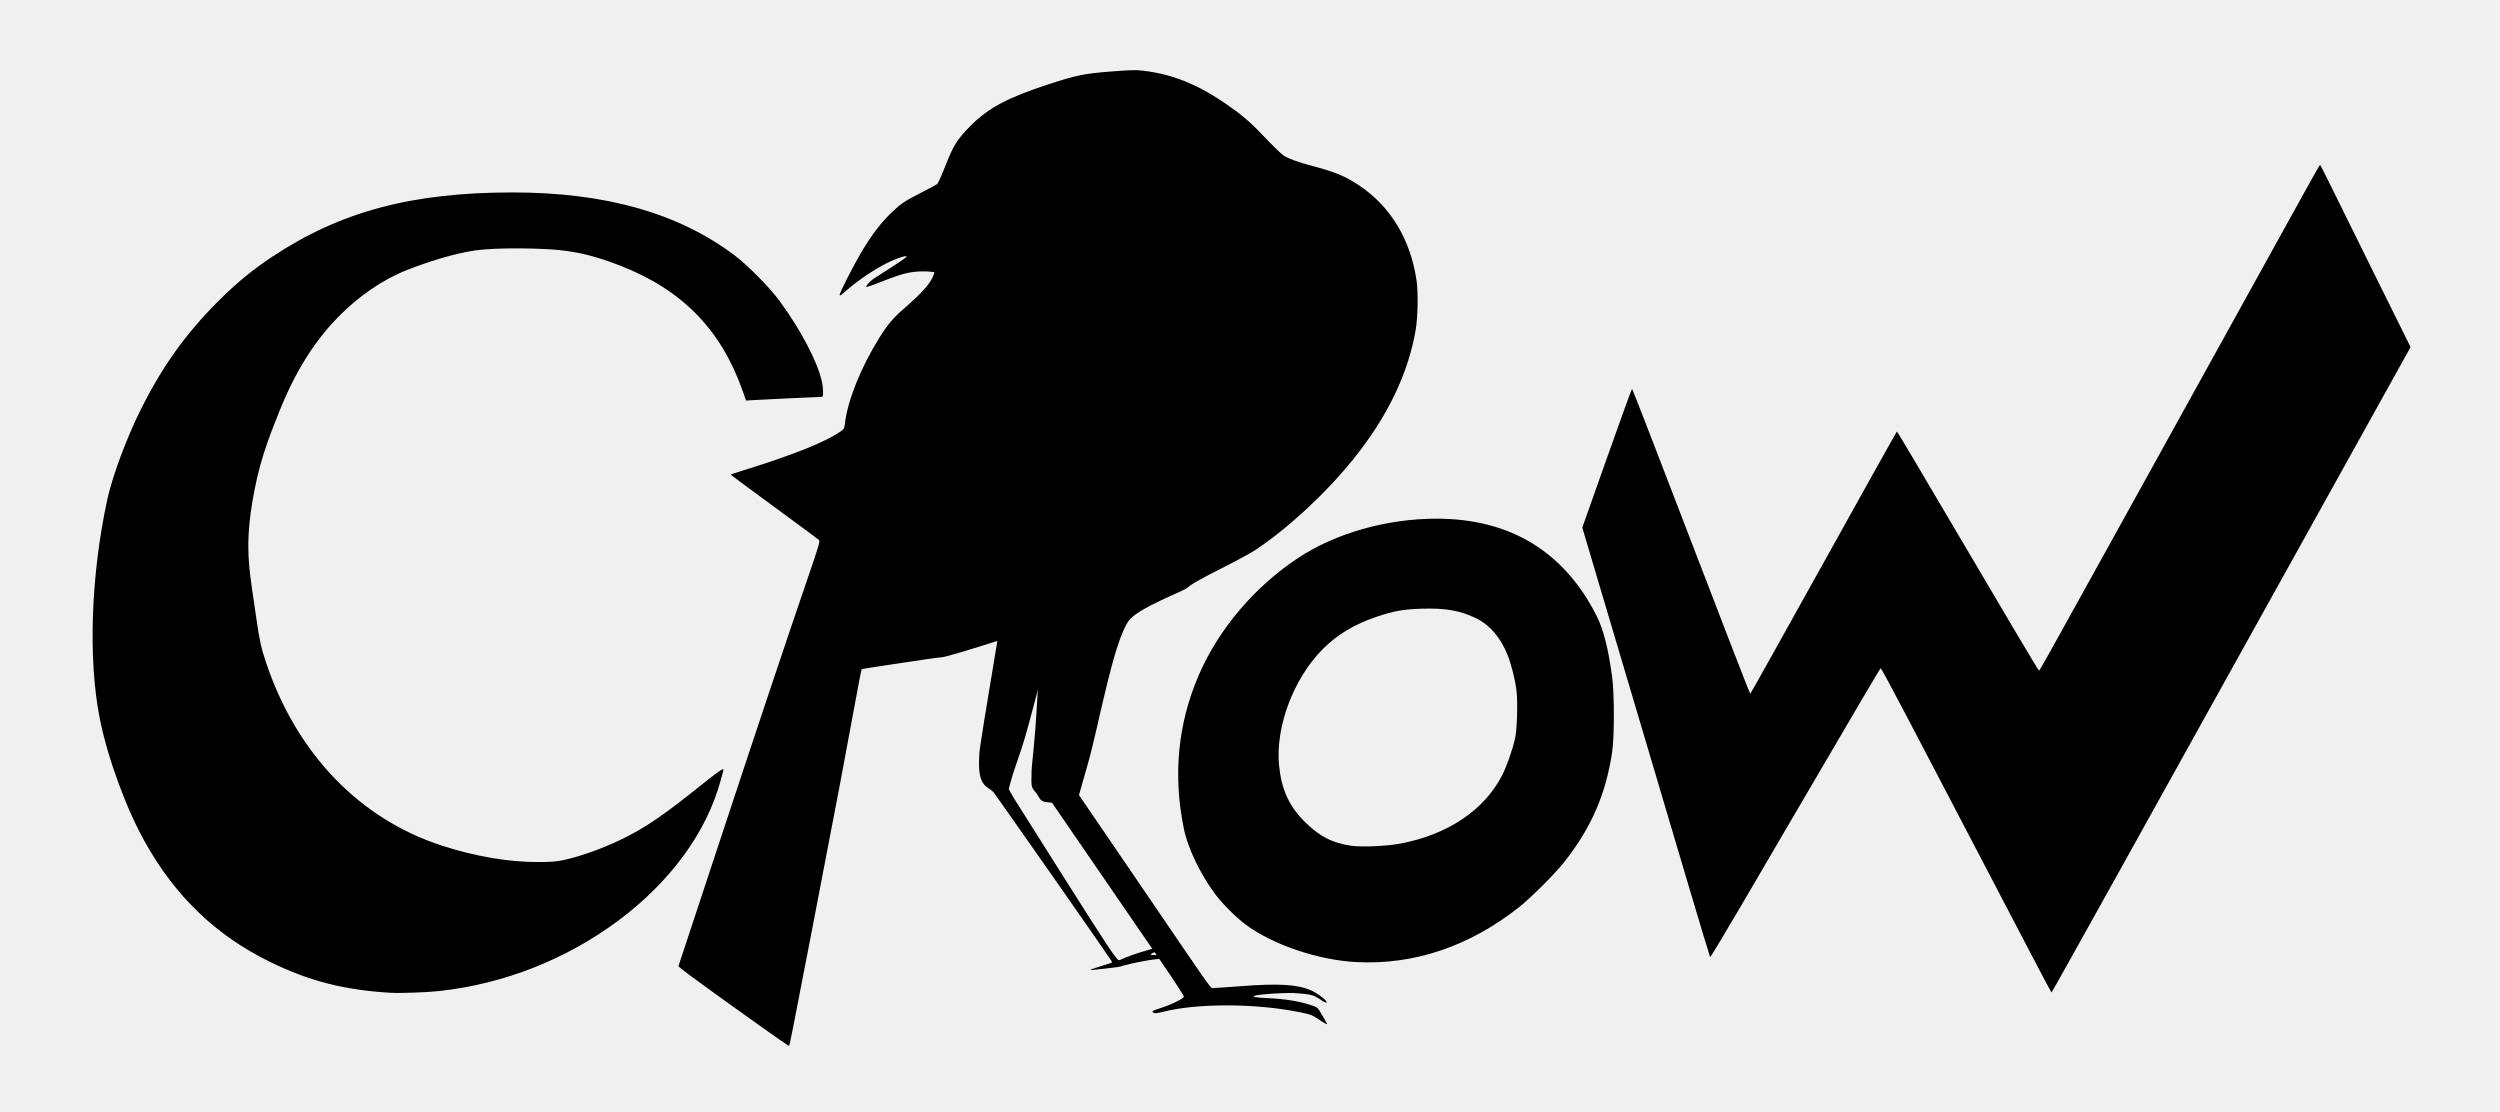
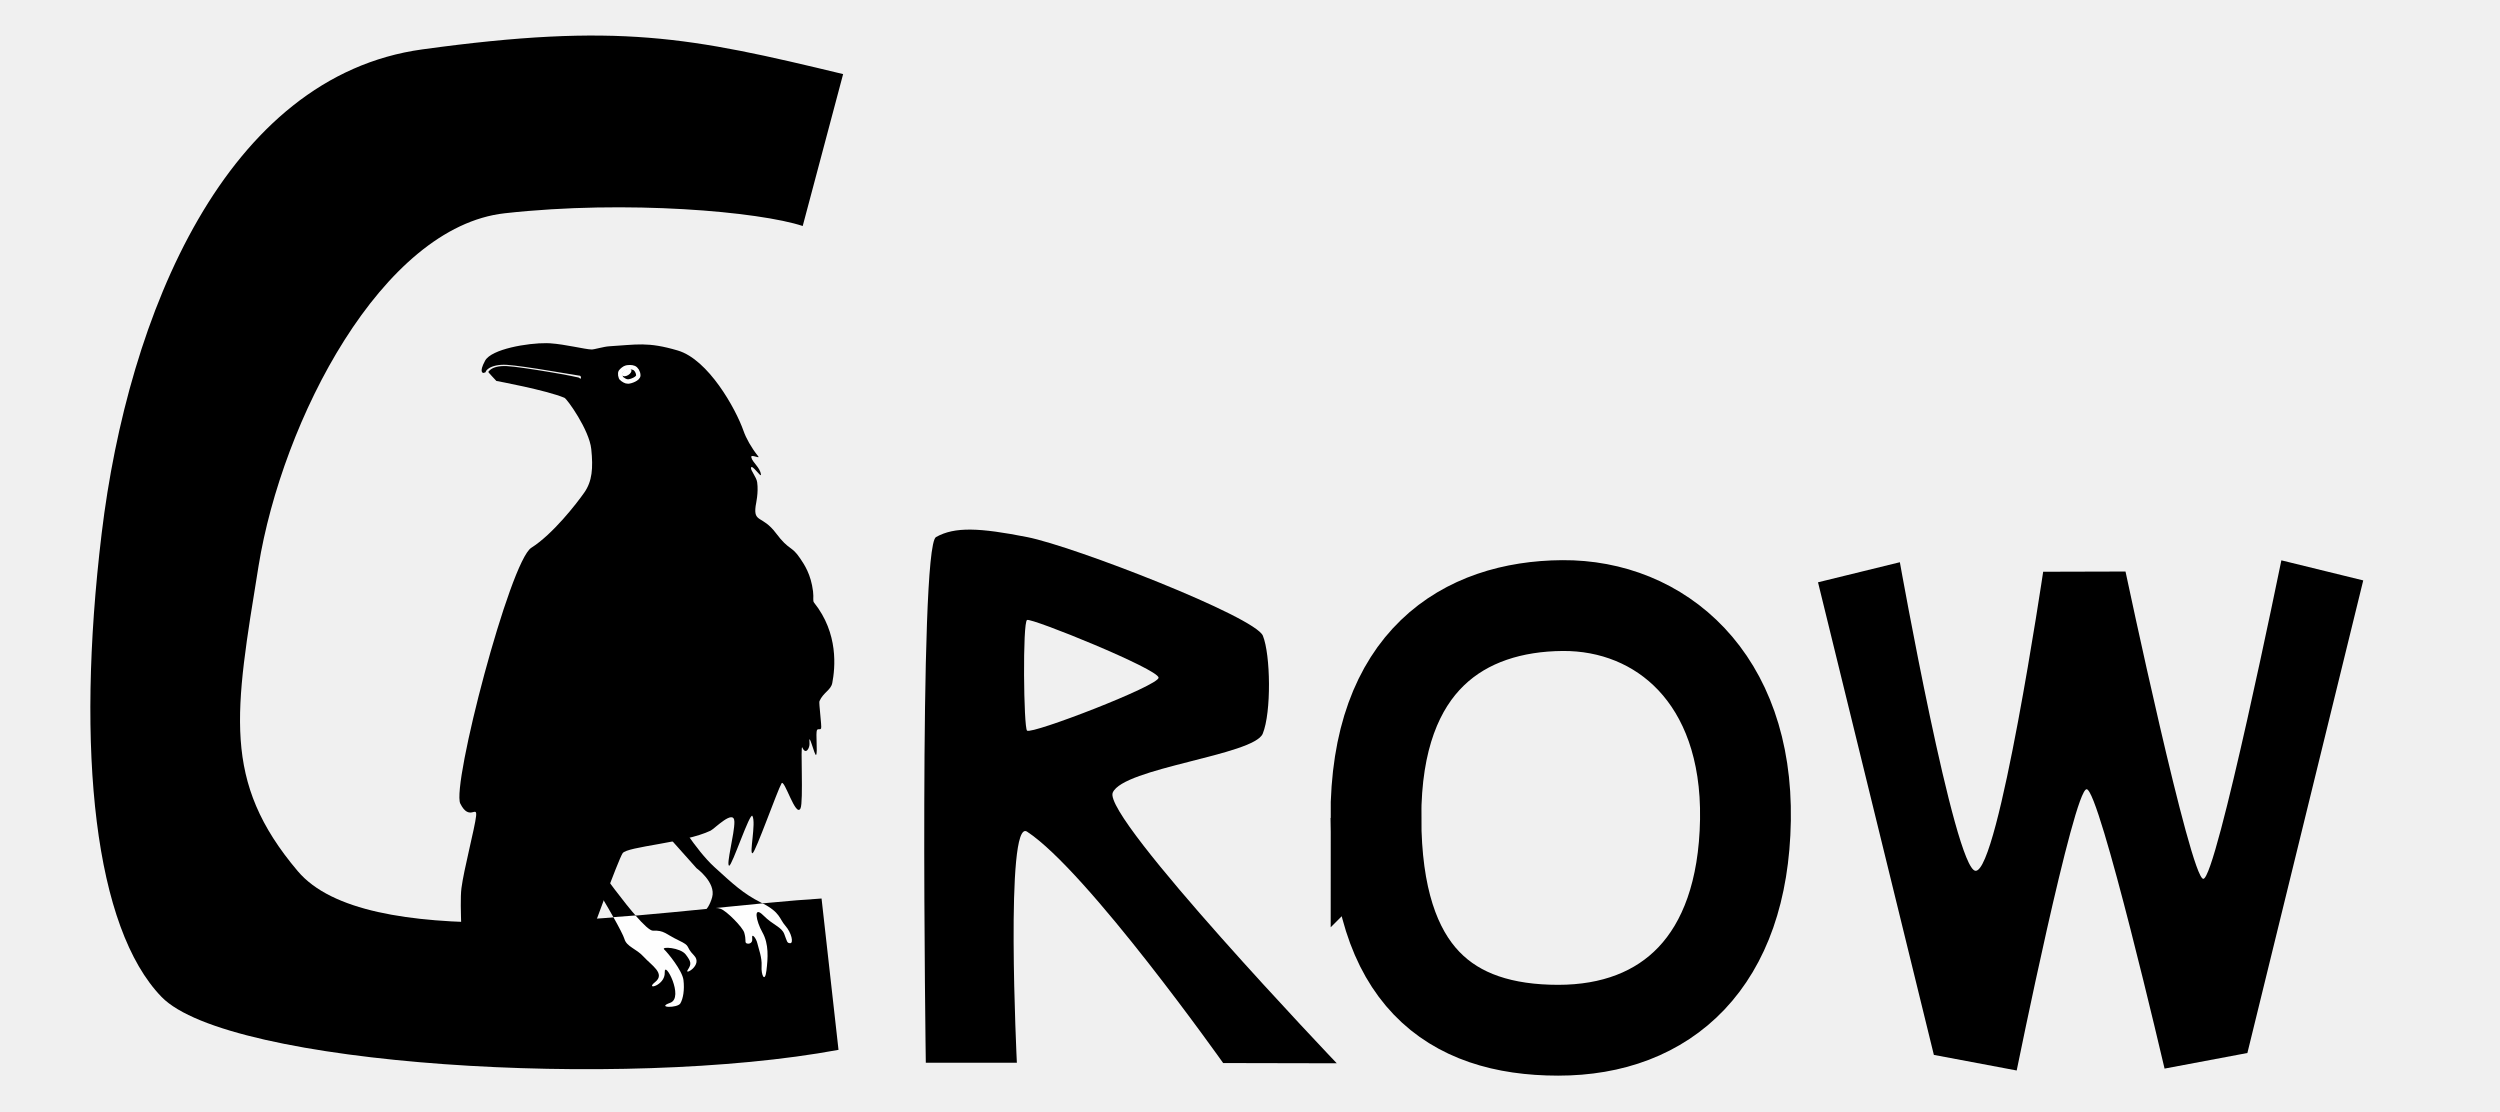
<svg xmlns="http://www.w3.org/2000/svg" width="900" height="400" viewBox="0 0 238.125 105.833" version="1.1" id="svg8">
  <defs id="defs2" />
  <g id="layer1" transform="translate(2.890729,-78.73546)">
-     <path style="fill:#000000;stroke-width:0.085" d="m 69.279,176.29 c -3.572,-2.539 -6.958,-4.997 -7.297,-5.297 l -0.255,-0.226 0.464,-1.397 c 0.255,-0.768 1.835,-5.55 3.51,-10.626 3.505,-10.618 6.335,-19.079 8.227,-24.596 1.24,-3.615 1.312,-3.861 1.176,-3.99 -0.08,-0.075 -2.002,-1.497 -4.272,-3.16 -2.27,-1.662 -4.128,-3.037 -4.128,-3.054 0,-0.017 0.448,-0.17 0.995,-0.339 4.886,-1.511 7.962,-2.734 9.446,-3.755 0.363,-0.25 0.388,-0.292 0.441,-0.752 0.255,-2.215 1.51,-5.348 3.282,-8.192 0.769,-1.234 1.328,-1.898 2.31,-2.747 1.807,-1.562 2.634,-2.511 2.873,-3.298 l 0.062,-0.203 c 0,0 -1.117,-0.19 -2.403,0.041 -1.286,0.231 -3.437,1.252 -4.037,1.362 -0.187,0.034 0.183,-0.489 0.827,-0.895 0.608,-0.383 2.968,-1.869 2.968,-1.998 0,-0.151 -1.203,0.237 -2.304,0.847 -1.38,0.764 -2.708,1.733 -3.5,2.442 -0.395,0.354 -0.527,0.475 -0.576,0.384 -0.064,-0.119 1.312,-2.814 2.078,-4.105 0.985,-1.661 1.899,-2.849 2.966,-3.853 0.844,-0.795 1.169,-1.008 2.82,-1.849 0.699,-0.356 1.338,-0.7 1.421,-0.764 0.083,-0.064 0.438,-0.853 0.79,-1.752 0.762,-1.951 1.125,-2.526 2.402,-3.808 1.703,-1.709 3.541,-2.685 7.452,-3.958 2.633,-0.857 3.351,-1.004 5.869,-1.202 1.912,-0.151 2.4,-0.164 3.09,-0.083 3.132,0.366 5.809,1.546 9.041,3.984 0.858,0.647 1.469,1.21 2.548,2.349 0.78,0.824 1.591,1.608 1.802,1.744 0.483,0.31 1.367,0.634 2.67,0.977 2.194,0.579 3.187,0.987 4.488,1.848 3.013,1.992 4.945,5.176 5.509,9.079 0.17,1.172 0.127,3.48 -0.087,4.741 -0.699,4.111 -2.694,8.256 -5.883,12.218 -2.651,3.294 -6.191,6.584 -9.382,8.719 -0.384,0.257 -1.695,0.97 -2.912,1.585 -2.347,1.185 -3.182,1.657 -3.574,2.02 -0.323,0.299 -4.733,1.935 -5.577,3.133 -1.487,2.11 -2.817,9.843 -3.873,13.561 l -0.864,3.041 1.607,2.352 c 0.884,1.294 3.398,4.981 5.588,8.194 5.882,8.63 5.305,7.832 5.653,7.832 0.162,0 1.333,-0.08 2.6,-0.177 3.585,-0.275 5.368,-0.168 6.662,0.403 0.532,0.234 1.311,0.799 1.443,1.044 0.083,0.155 0.073,0.161 -0.137,0.081 -0.124,-0.047 -0.35,-0.213 -0.531,-0.326 -0.604,-0.378 -0.806,-0.438 -2.507,-0.556 -1.419,0.003 -3.189,0.13 -3.621,0.26 -0.356,0.107 0.015,0.179 1.192,0.233 1.827,0.082 3.32,0.343 4.455,0.776 0.343,0.131 0.371,0.213 0.565,0.525 0.25,0.401 0.449,0.77 0.669,1.163 0,0.075 -0.31,-0.097 -0.94,-0.521 -0.507,-0.342 -0.668,-0.399 -1.739,-0.615 -4.116,-0.832 -9.67,-0.848 -12.889,-0.038 -0.601,0.151 -0.834,0.178 -0.962,0.109 -0.24,-0.128 -0.127,-0.199 0.781,-0.49 0.973,-0.312 2.064,-0.855 2.101,-1.046 0.015,-0.077 -0.883,-1.465 -1.995,-3.085 -1.112,-1.62 -2.99,-4.355 -4.173,-6.078 -1.183,-1.723 -3.105,-4.523 -4.272,-6.223 l -2.121,-3.09 -0.562,-0.056 c -0.673,-0.067 -0.657,-0.61 -1.067,-1.02 -0.394,-0.394 -0.328,-0.765 -0.322,-1.569 0.004,-0.583 0.043,-0.934 0.237,-2.883 0.343,-3.437 0.649,-11.147 0.595,-11.201 -0.012,-0.012 -2.391,0.778 -2.737,0.889 -4.143,1.334 -6.369,1.996 -6.72,1.998 -0.143,0.001 -0.755,0.079 -1.36,0.173 -0.605,0.094 -2.237,0.338 -3.626,0.541 -1.389,0.204 -2.546,0.39 -2.571,0.415 -0.025,0.025 -0.361,1.771 -0.747,3.881 -0.386,2.11 -0.956,5.169 -1.265,6.799 -0.976,5.138 -2.064,10.815 -2.67,13.928 -0.548,2.819 -1.29,6.642 -1.873,9.652 -0.288,1.49 -0.318,1.609 -0.398,1.607 -0.032,-8.5e-4 -1.357,-0.925 -2.945,-2.053 z m -34.959,-2.991 c -4.444,-0.265 -7.78,-1.121 -11.515,-2.955 -5.143,-2.525 -9.005,-6.233 -11.902,-11.43 -1.817,-3.26 -3.578,-8.088 -4.306,-11.811 -1.102,-5.634 -0.826,-13.559 0.722,-20.743 0.487,-2.262 1.849,-5.92 3.23,-8.678 2.028,-4.049 4.247,-7.153 7.299,-10.208 1.768,-1.769 3.244,-2.989 5.169,-4.268 6.495,-4.319 13.294,-6.141 22.915,-6.141 8.858,0 15.797,1.965 21.143,5.989 1.248,0.939 3.343,3.061 4.284,4.34 1.975,2.682 3.592,5.744 4.012,7.594 0.174,0.768 0.186,1.55 0.023,1.55 -0.254,0 -5.652,0.252 -6.411,0.3 l -0.812,0.051 -0.322,-0.916 c -2.053,-5.835 -5.758,-9.631 -11.644,-11.926 -2.21,-0.862 -3.891,-1.292 -5.841,-1.494 -1.634,-0.169 -5.873,-0.268 -8.006,0.038 -1.992,0.286 -4.57,1.106 -6.472,1.858 -2.333,0.922 -4.637,2.5 -6.606,4.525 -2.307,2.371 -4.084,5.237 -5.592,9.019 -1.05,2.633 -1.97,4.93 -2.579,8.778 -0.715,4.515 -0.201,6.499 0.434,10.977 0.283,1.995 0.446,2.726 0.926,4.152 2.904,8.617 8.885,14.832 16.728,17.381 3.135,1.019 6.346,1.569 9.135,1.564 1.264,-0.002 1.731,-0.037 2.418,-0.182 1.807,-0.381 4.211,-1.272 6.175,-2.289 1.954,-1.012 3.598,-2.158 6.959,-4.848 1.593,-1.275 2.143,-1.656 2.143,-1.485 0,0.015 -0.13,0.503 -0.289,1.083 -1.343,4.898 -4.763,9.58 -9.695,13.268 -4.971,3.718 -10.948,6.073 -17.109,6.741 -1.178,0.128 -3.717,0.219 -4.614,0.165 z m 156.111,-3.95 c -5.964,-11.413 -8.631,-16.514 -8.953,-17.123 -0.197,-0.373 -1.44,-2.745 -2.762,-5.272 -1.322,-2.527 -2.433,-4.584 -2.469,-4.572 -0.059,0.02 -1.881,3.111 -8.147,13.823 -1.171,2.002 -3.461,5.916 -5.089,8.697 -1.627,2.781 -2.983,5.029 -3.013,4.995 -0.03,-0.034 -1.11,-3.623 -2.401,-7.977 -1.29,-4.354 -3.122,-10.526 -4.069,-13.716 -0.948,-3.19 -2.619,-8.819 -3.714,-12.509 l -1.991,-6.709 2.34,-6.605 c 1.287,-3.633 2.364,-6.605 2.395,-6.605 0.049,0 2.115,5.344 9.241,23.897 1.087,2.829 1.997,5.143 2.024,5.144 0.027,4e-5 3.17,-5.62 6.985,-12.488 3.815,-6.868 6.955,-12.488 6.979,-12.488 0.023,-1.7e-4 0.689,1.095 1.479,2.434 0.79,1.339 2.888,4.892 4.661,7.895 1.773,3.004 4.152,7.033 5.285,8.954 1.134,1.921 2.087,3.493 2.119,3.493 0.051,0 0.935,-1.582 6.125,-10.964 0.696,-1.257 2.846,-5.144 4.779,-8.636 9.805,-17.714 13.691,-24.736 14.7,-26.564 0.61,-1.106 1.132,-2.011 1.159,-2.011 0.027,-6e-5 0.454,0.829 0.948,1.841 0.494,1.013 2.423,4.918 4.286,8.678 l 3.388,6.837 -10.928,19.664 c -6.011,10.815 -13.696,24.645 -17.078,30.734 -3.382,6.088 -6.169,11.07 -6.192,11.07 -0.023,3e-5 -0.963,-1.762 -2.088,-3.915 z m -64.122,1.025 c -3.67,-0.192 -7.986,-1.658 -10.583,-3.596 -0.884,-0.66 -2.178,-1.956 -2.853,-2.858 -1.425,-1.905 -2.615,-4.375 -2.994,-6.216 -1.057,-5.125 -0.584,-10.043 1.409,-14.654 1.901,-4.4 5.305,-8.414 9.471,-11.171 3.558,-2.355 8.443,-3.741 13.183,-3.741 7.009,0 12.177,3.146 15.257,9.288 0.649,1.295 1.102,3.08 1.466,5.783 0.218,1.622 0.219,5.698 0.002,7.154 -0.603,4.037 -1.995,7.229 -4.578,10.499 -0.87,1.102 -3.156,3.384 -4.285,4.278 -4.713,3.732 -10.007,5.52 -15.495,5.234 z m 4.173,-11.284 c 4.534,-0.854 8.017,-3.194 9.713,-6.526 0.441,-0.867 0.986,-2.426 1.228,-3.514 0.192,-0.861 0.265,-3.461 0.129,-4.552 -0.13,-1.039 -0.493,-2.488 -0.842,-3.366 -0.657,-1.649 -1.687,-2.859 -2.97,-3.49 -1.532,-0.753 -2.911,-0.999 -5.207,-0.929 -1.735,0.053 -2.621,0.209 -4.225,0.743 -2.157,0.718 -3.829,1.717 -5.222,3.122 -2.761,2.783 -4.491,7.37 -4.151,11.008 0.213,2.279 0.919,3.866 2.378,5.349 1.412,1.433 2.694,2.104 4.51,2.361 0.999,0.141 3.374,0.036 4.657,-0.206 z" id="path26" />
-     <path style="fill:#010000;fill-opacity:1;stroke-width:0.085" d="m 100.954,171.109 c -4.1e-4,-0.017 0.425,-0.164 0.945,-0.326 0.52,-0.162 0.995,-0.311 1.054,-0.331 0.085,-0.029 0.086,-0.077 0.006,-0.218 -0.209,-0.368 -10.95,-15.721 -11.243,-16.068 -0.06,-0.071 -0.296,-0.251 -0.525,-0.399 -0.895,-0.58 -0.863,-1.856 -0.803,-3.21 0.027,-0.599 0.771,-5.068 1.492,-9.397 l 0.298,-1.788 c 0,0 -0.608,-0.947 3.601,-2.414 0.343,-0.12 0.634,-0.208 0.646,-0.197 0.012,0.011 0.617,1.861 0.213,4.032 l -0.707,3.797 c 0,0 0,0 -0.417,1.551 -0.663,2.464 -0.799,3.084 -1.611,5.386 -0.439,1.244 -0.682,2.26 -0.702,2.314 -0.019,0.054 0.199,0.47 0.484,0.925 0.286,0.455 2.108,3.342 4.049,6.416 4.994,7.908 5.777,9.087 5.989,9.015 0.072,-0.025 0.363,-0.148 0.646,-0.275 0.584,-0.261 2.245,-0.773 3.31,-1.021 l 0.714,-0.166 0.425,0.256 0.425,0.256 -0.774,0.019 c -0.866,0.021 -1.566,0.16 -1.707,0.339 -0.079,0.099 0.035,0.114 0.695,0.092 0.434,-0.014 1.191,-0.031 1.682,-0.035 l 0.893,-0.009 0.33,0.297 c 0.122,0.109 0.198,0.19 0.236,0.252 0.038,0.062 0.036,0.106 0.002,0.142 -0.034,0.036 -0.075,0.053 -0.134,0.052 -0.058,-0.002 -0.133,-0.021 -0.235,-0.06 -0.914,-0.346 -2.214,-0.39 -3.792,-0.128 -0.904,0.15 -2.412,0.492 -2.541,0.576 -0.039,0.025 -0.669,0.114 -1.401,0.197 -1.49,0.169 -1.54,0.173 -1.542,0.13 z" id="path28" />
+     <path id="rect51232" style="stroke-width:1.621;stroke-linecap:round;stroke-linejoin:round" d="m 86.263,129.892 c -1.68,0.943 -0.971,50.071 -0.971,50.071 h 8.674 c 0,0 -1.147,-23.399 0.971,-22.013 5.738,3.755 18.679,22.041 18.679,22.041 l 10.821,0.023 c 0,0 -22.337,-23.423 -21.339,-25.782 0.998,-2.359 13.453,-3.565 14.287,-5.614 0.834,-2.048 0.747,-7.53 0.012,-9.332 -0.735,-1.802 -17.951,-8.509 -22.46,-9.395 -4.508,-0.886 -6.876,-1.009 -8.674,0 z m 8.674,7.896 c 0.435,-0.212 12.516,4.682 12.528,5.497 0.011,0.762 -12.065,5.414 -12.528,5.043 -0.328,-0.262 -0.435,-10.329 0,-10.54 z" />
+     <path id="path55748" style="stroke-width:1.5;stroke-linecap:round;stroke-linejoin:round" d="m 214.41,132.107 c 0,0 -6.196,30.367 -7.437,30.338 -1.227,-0.028 -7.409,-29.272 -7.409,-29.272 l -7.843,0.021 c 0,0 -4.251,28.636 -6.445,28.486 -1.993,-0.136 -7.205,-29.393 -7.205,-29.393 l -7.796,1.912 11.035,45.015 7.889,1.485 c 0,0 5.437,-26.824 6.664,-26.79 1.227,0.035 7.421,26.61 7.421,26.61 l 7.889,-1.485 11.035,-45.015 z" />
+     <path id="rect53235" style="fill:none;stroke:#000000;stroke-width:8.65;stroke-miterlimit:4;stroke-dasharray:none" d="m 128.166,156.634 c 0.025,15.025 7.048,20.226 17.356,20.231 10.308,0.005 17.617,-6.508 17.841,-20.033 0.225,-13.525 -8.111,-20.483 -17.433,-20.416 -9.322,0.067 -17.79,5.194 -17.765,20.219 z" />
+     <path style="color:#000000;fill:#000000;stroke-width:0.669;-inkscape-stroke:none" d="m 75.362,164.318 c -1.523,0.093 -3.225,0.238 -5.059,0.41 -14.861,1.398 -38.37,4.626 -44.832,-3.015 -7.259,-8.584 -5.993,-15.118 -3.738,-29.046 2.255,-13.928 11.768,-32.318 23.454,-33.618 11.686,-1.299 24.289,-0.142 28.381,1.213 L 77.417,85.792 C 62.828,82.273 56.039,80.868 37.329,83.44 18.618,86.013 9.305,108.67 6.792,129.551 c -2.513,20.881 -0.631,37.598 5.704,44.139 6.335,6.541 43.942,8.861 64.481,5.043 z" id="path830" />
+     <g id="g10108" transform="matrix(0.4554481,0,0,0.4554481,-15.92851,65.15394)">
+       <path style="fill:#000000;fill-opacity:1;stroke:none;stroke-width:0.331px;stroke-linecap:butt;stroke-linejoin:miter;stroke-opacity:1" d="m 150.838,207.057 -2.91,2.495 c 0,0 3.029,2.851 4.098,4.098 1.069,1.247 6.712,10.869 7.187,12.532 0.475,1.663 2.495,2.019 4.039,3.742 1.544,1.722 4.633,3.504 2.376,5.286 -2.257,1.782 2.138,0.772 2.019,-2.019 -0.119,-2.792 4.158,5.286 1.128,6.355 -3.029,1.069 1.544,1.128 2.138,0.119 0.594,-1.01 0.891,-2.851 0.653,-4.87 -0.238,-2.019 -3.326,-5.761 -4.039,-6.415 -0.713,-0.653 3.385,-0.416 4.514,1.069 1.129,1.485 1.247,1.96 0.416,3.207 -0.832,1.247 3.267,-1.01 1.307,-3.029 -1.96,-2.019 -0.475,-1.841 -3.207,-3.148 -2.732,-1.307 -3.029,-2.138 -5.345,-2.019 -2.316,0.119 -14.373,-17.402 -14.373,-17.402 z" id="path15574" />
+       <path style="fill:#000000;fill-opacity:1;stroke:none;stroke-width:0.331px;stroke-linecap:butt;stroke-linejoin:miter;stroke-opacity:1" d="m 169.844,200.405 -3.445,2.138 7.899,8.85 c 0,0 4.098,2.97 3.267,6.058 -0.832,3.088 -2.97,4.217 -2.97,4.217 0,0 0.297,0.535 1.247,0.535 0.95,0 2.138,-3.088 3.861,-2.138 1.722,0.95 4.158,3.326 4.573,4.811 0.416,1.485 0.119,1.841 0.356,2.138 0.238,0.297 1.485,0.297 1.307,-0.95 -0.178,-1.247 0.832,-0.059 1.069,1.01 0.238,1.069 1.01,2.97 0.891,4.811 -0.119,1.841 1.069,3.623 1.01,0.95 -0.059,-2.673 0.535,-5.583 -0.832,-8.018 -1.366,-2.435 -1.96,-5.702 0.178,-3.564 2.138,2.138 3.801,2.376 4.395,3.92 0.594,1.544 0.535,1.901 1.247,1.901 0.713,0 0.297,-2.138 -1.01,-3.623 -1.307,-1.485 -1.366,-2.97 -5.108,-4.87 -3.742,-1.901 -5.761,-3.801 -9.741,-7.424 -3.979,-3.623 -8.196,-10.75 -8.196,-10.75 z" id="path15576" />
+       <path style="fill:#fefefe;fill-opacity:1;stroke:none;stroke-width:0.331px;stroke-linecap:butt;stroke-linejoin:miter;stroke-opacity:1" d="m 156.905,221.624 c 1.167,2.08 2.124,3.915 2.308,4.558 0.475,1.663 2.495,2.019 4.039,3.742 1.544,1.722 4.633,3.504 2.376,5.286 -2.257,1.782 2.138,0.772 2.019,-2.019 -0.119,-2.792 4.158,5.286 1.128,6.355 -3.029,1.069 1.544,1.128 2.138,0.119 0.594,-1.01 0.891,-2.851 0.653,-4.87 -0.238,-2.019 -3.326,-5.761 -4.039,-6.415 -0.713,-0.653 3.385,-0.416 4.514,1.069 1.129,1.485 1.247,1.96 0.416,3.207 -0.832,1.247 3.267,-1.01 1.307,-3.029 -1.96,-2.019 -0.475,-1.841 -3.207,-3.148 -2.732,-1.307 -3.029,-2.138 -5.345,-2.019 -0.638,0.033 -2.017,-1.275 -3.679,-3.186 z" id="path16765" />
+       <path style="fill:#fefefe;fill-opacity:1;stroke:none;stroke-width:0.331px;stroke-linecap:butt;stroke-linejoin:miter;stroke-opacity:1" d="m 178.268,219.716 c 0.427,8.5e-4 0.639,0.033 1.064,0.173 1.24,0.409 4.634,3.875 4.945,4.986 0.416,1.485 0.119,1.841 0.356,2.138 0.238,0.297 1.485,0.297 1.307,-0.95 -0.178,-1.247 0.832,-0.059 1.069,1.01 0.238,1.069 1.01,2.97 0.891,4.811 -0.119,1.841 0.689,3.565 1.01,0.95 0.326,-2.653 0.535,-5.583 -0.832,-8.018 -1.366,-2.435 -1.96,-5.702 0.178,-3.564 2.138,2.138 3.801,2.376 4.395,3.92 0.594,1.544 0.535,1.901 1.247,1.901 0.713,0 0.297,-2.138 -1.01,-3.623 -1.307,-1.485 -1.039,-2.804 -4.781,-4.705 z" id="path16767" />
+       <path id="path7288" style="fill:#000000;fill-opacity:1;stroke:none;stroke-width:1.241px;stroke-linecap:butt;stroke-linejoin:miter;stroke-opacity:1" d="m 540.336,383.949 c -14.943,-0.203 -43.682,4.648 -48.693,13.836 -5.346,9.8 -1.293,9.715 -1.293,9.715 0,0 0.808,-0.282 1.555,-0.51 0.197,-0.216 0.206,-0.46 0.285,-0.631 0.239,-0.515 0.806,-1.58 2.793,-2.775 2.589,-1.558 7.244,-2.901 13.812,-2.498 h 0.002 c 6.551,0.403 21.027,2.554 33.916,4.697 12.89,2.143 23.861,3.92 23.861,3.92 0.373,0.047 1.193,0.892 0.711,2.23 -0.049,0.271 -0.539,-0.013 -1.779,-0.824 -0.549,-0.19 -10.069,-2.202 -22.951,-4.344 -12.882,-2.142 -27.405,-4.392 -33.822,-4.684 -6.4,-0.291 -10.405,0.98 -12.66,2.645 -1.276,0.942 -1.893,1.774 -1.859,2.1 0.034,0.325 6.34,6.996 6.34,6.996 0,0 39.249,7.221 53.787,13.311 2.117,0.887 19.626,25.338 21.205,40.506 1.577,15.146 0.736,25.476 -5.5,34.385 -6.236,8.909 -24.946,32.963 -41.873,43.654 -16.927,10.691 -63.256,187.985 -56.129,202.24 7.127,14.255 13.364,0.89 12.473,9.799 -0.891,8.909 -9.8,42.765 -11.582,57.02 -1.782,14.255 1.782,49.891 -0.891,59.691 -2.673,9.8 -11.582,39.199 -11.582,39.199 l 92.656,4.455 21.381,-64.146 c 0,0 22.274,-61.473 25.838,-66.818 3.564,-5.346 49.001,-8.018 69.492,-17.818 3.205,-1.533 18.648,-17.609 18.85,-7.07 0.178,9.296 -6.699,34.154 -4.146,34.735 2.201,0.501 16.468,-42.734 18.392,-39.294 3.056,5.467 -2.737,30.625 0.139,29.411 2.425,-1.024 19.589,-49.495 22.892,-55.2 2.222,-3.838 11.225,27.392 14.969,19.811 2.467,-4.996 -0.159,-51.768 1.445,-48.148 2.854,6.442 5.949,0.023 5.68,-3.129 -0.989,-11.593 4.179,10.74 5.248,8.938 1.299,-2.191 -0.533,-17.181 0.686,-19.541 0.805,-1.559 2.513,0.229 3.254,-1.465 0.601,-1.373 -1.912,-20.09 -1.334,-21.406 3.033,-6.909 9.071,-8.769 10.145,-14.352 2.296,-11.941 5.08,-39.113 -14.361,-63.508 -1.285,-1.612 -0.166,-3.459 -0.838,-8.922 -1.678,-13.632 -6.939,-21.214 -10.074,-25.916 -7.127,-10.691 -8.582,-5.892 -19.273,-20.146 -10.691,-14.255 -17.817,-8.017 -16.035,-21.381 0.261,-1.954 2.379,-10.465 1.219,-18.826 -0.563,-4.054 -5.254,-9.416 -4.881,-11.41 0.642,-3.433 8.236,8.564 7.848,5.252 -0.662,-5.647 -6.767,-9.433 -7.617,-13.656 -0.552,-2.743 7.335,1.661 5.453,-0.707 -5.512,-6.933 -9.568,-14.289 -11.549,-19.947 -6.236,-17.818 -27.892,-56.525 -51.947,-63.652 -24.055,-7.127 -32.542,-4.619 -54.346,-3.342 -4.232,0.248 -11.878,2.586 -13.832,2.527 -5.345,-0.161 -20.631,-4.074 -32.684,-4.895 -0.862,-0.059 -1.797,-0.096 -2.793,-0.109 z" transform="matrix(0.2645833,0,0,0.2645833,-3.6166667e-4,0)" />
+       <path style="fill:none;fill-opacity:1;stroke:#ffffff;stroke-width:0.926;stroke-linecap:butt;stroke-linejoin:miter;stroke-miterlimit:4;stroke-dasharray:none;stroke-dashoffset:0;stroke-opacity:1" d="m 158.693,109.047 c 0.355,0.239 0.737,0.575 1.298,0.562 0.562,-0.012 2.145,-0.581 2.125,-1.298 -0.02,-0.717 -0.426,-1.337 -0.898,-1.55 -0.472,-0.213 -1.209,-0.148 -1.59,-0.077 -0.381,0.071 -1.001,0.587 -1.195,0.878 -0.194,0.291 -0.097,1.247 0.258,1.486 z" id="path19231" />
+       <ellipse style="fill:#ffffff;fill-opacity:1;stroke:none;stroke-width:0.573;stroke-linecap:round;stroke-miterlimit:4;stroke-dasharray:none;stroke-dashoffset:0" id="path871" cx="80.293" cy="175.086" rx="1.108" ry="0.625" transform="rotate(-31.35827)" />
+       <path style="fill:none;stroke:none;stroke-width:0.328px;stroke-linecap:butt;stroke-linejoin:miter;stroke-opacity:1" d="m 132.438,109.49 c 0,0 10.608,1.65 13.436,4.714 2.829,3.064 6.129,5.657 5.657,9.665 -0.471,4.007 0.943,6.6 -0.707,8.957 -1.65,2.357 -6.6,8.722 -11.079,11.55 -4.479,2.829 -16.736,49.737 -14.851,53.509 1.886,3.772 3.536,0.236 3.3,2.593 -0.236,2.357 -2.593,11.315 -3.064,15.086 -0.471,3.772 0.471,13.2 -0.236,15.793 -0.707,2.593 -3.064,10.372 -3.064,10.372 l 24.515,1.179 5.657,-16.972 c 0,0 5.893,-16.265 6.836,-17.679 0.943,-1.414 12.965,-2.122 18.386,-4.714 0.848,-0.406 4.934,-4.659 4.988,-1.87 0.047,2.459 -3.954,11.964 -3.155,12.184 0.825,0.226 5.159,-10.596 5.668,-9.686 0.809,1.447 -0.543,8.243 0.545,7.445 1.621,-1.189 5.932,-16.463 6.805,-17.973 0.588,-1.016 2.97,7.248 3.961,5.242 0.653,-1.322 -0.042,-13.697 0.382,-12.739 0.755,1.704 1.574,0.006 1.503,-0.828 -0.262,-3.067 1.106,2.841 1.389,2.364 0.344,-0.58 -0.141,-4.546 0.181,-5.17 0.213,-0.412 0.665,0.061 0.861,-0.387 0.159,-0.363 -0.506,-5.316 -0.353,-5.664 0.803,-1.828 2.4,-2.32 2.684,-3.797 0.608,-3.159 1.344,-10.349 -3.8,-16.803 -0.34,-0.427 0.798,-1.372 0.667,-1.869 -1.284,-4.897 -1.931,-7.427 -2.76,-8.671 -1.886,-2.829 -3.064,-0.236 -5.893,-4.007 -2.829,-3.772 -4.714,-2.122 -4.243,-5.657 0.069,-0.517 0.629,-2.769 0.322,-4.981 -0.149,-1.073 -1.39,-2.491 -1.291,-3.019 0.17,-0.908 2.179,2.266 2.076,1.39 -0.175,-1.494 -1.79,-2.496 -2.015,-3.613 -0.146,-0.726 1.941,0.439 1.443,-0.187 -1.458,-1.834 -2.532,-3.78 -3.056,-5.278 -1.65,-4.714 -7.38,-14.956 -13.744,-16.842 -6.364,-1.886 -8.61,-1.222 -14.379,-0.884 -3.811,0.223 -7.792,-0.32 -12.307,-0.627 -3.651,-0.248 -12.208,1.039 -13.622,3.632 -1.414,2.593 -0.343,2.57 -0.343,2.57 0,0 0.581,-0.207 0.708,-0.208 0.605,-0.009 1.991,1.881 1.991,1.881 z" id="path3379" />
+     </g>
  </g>
</svg>
